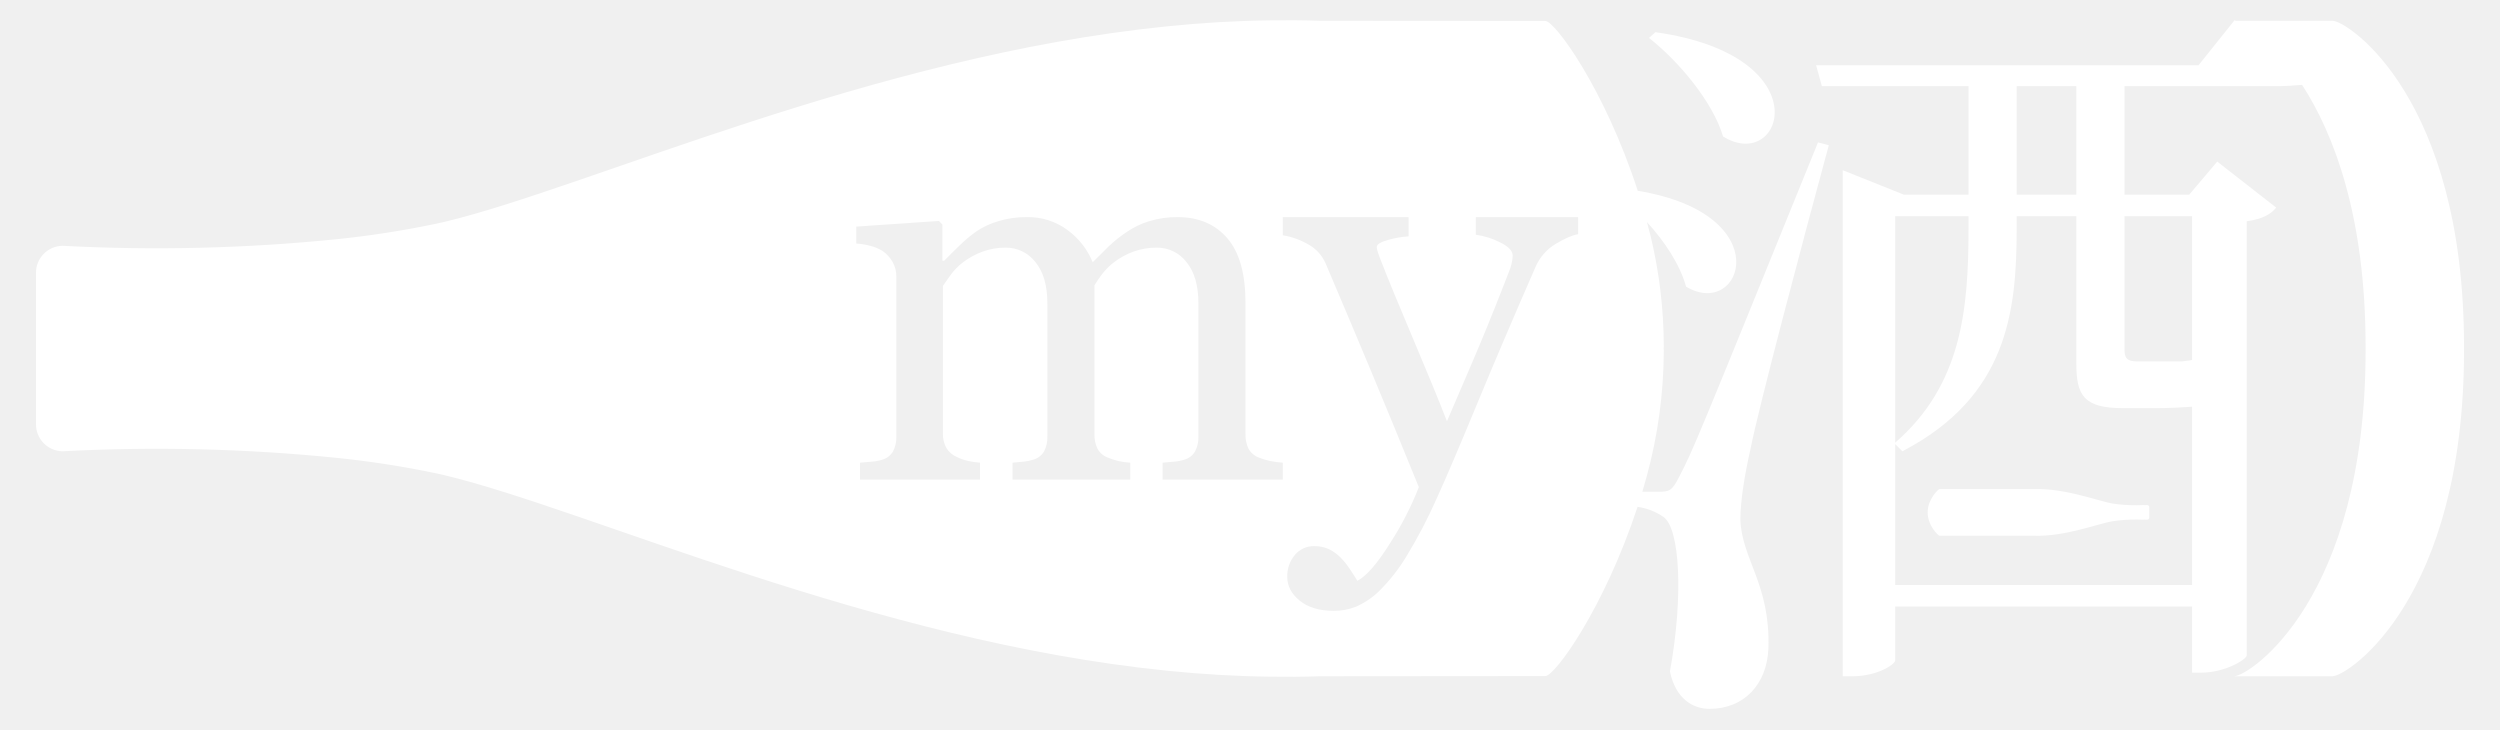
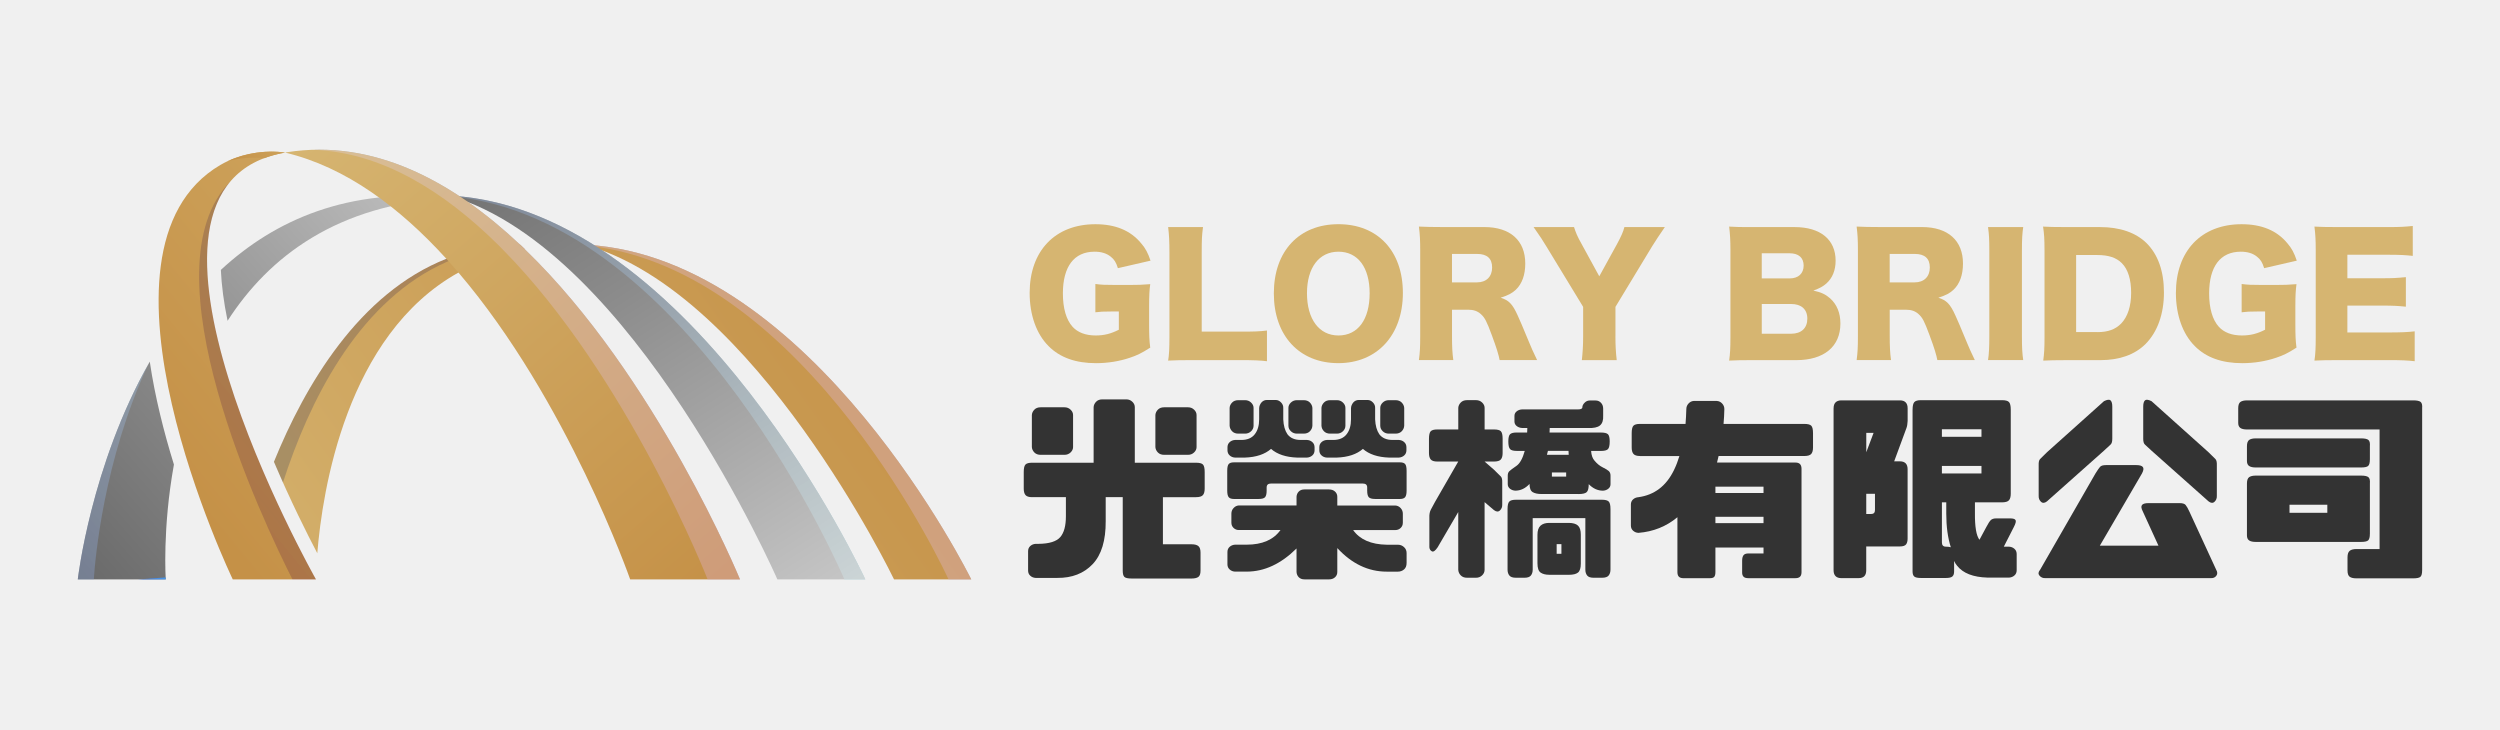
- <svg xmlns="http://www.w3.org/2000/svg" id="圖層_1" data-name="圖層 1" width="362.979mm" height="105.859mm" viewBox="0 0 1028.916 300.074">
+ <svg xmlns="http://www.w3.org/2000/svg" xmlns:xlink="http://www.w3.org/1999/xlink" version="1.1" viewBox="0 0 1028.92 300.07">
  <defs>
-     <style>.cls-1{fill:#fff;}</style>
+     <style>
+       .st0 {
+         fill: url(#linear-gradient1);
+       }
+ 
+       .st0, .st1, .st2, .st3 {
+         mix-blend-mode: screen;
+       }
+ 
+       .st0, .st1, .st2, .st3, .st4, .st5 {
+         opacity: .3;
+       }
+ 
+       .st1 {
+         fill: url(#linear-gradient2);
+       }
+ 
+       .st2 {
+         fill: url(#linear-gradient6);
+       }
+ 
+       .st6 {
+         fill: url(#linear-gradient3);
+       }
+ 
+       .st3 {
+         fill: url(#linear-gradient);
+       }
+ 
+       .st7 {
+         fill: url(#_未命名漸層_63);
+       }
+ 
+       .st8 {
+         fill: url(#_未命名漸層_1021);
+       }
+ 
+       .st9 {
+         isolation: isolate;
+       }
+ 
+       .st10 {
+         fill: #d6b571;
+       }
+ 
+       .st4 {
+         fill: url(#linear-gradient5);
+       }
+ 
+       .st4, .st5 {
+         mix-blend-mode: multiply;
+       }
+ 
+       .st5 {
+         fill: url(#linear-gradient4);
+       }
+ 
+       .st11 {
+         fill: url(#_未命名漸層_632);
+       }
+ 
+       .st12 {
+         fill: url(#_未命名漸層_634);
+       }
+ 
+       .st13 {
+         fill: url(#_未命名漸層_631);
+       }
+ 
+       .st14 {
+         fill: url(#_未命名漸層_633);
+       }
+ 
+       .st15 {
+         fill: url(#_未命名漸層_102);
+       }
+ 
+       .st16 {
+         fill: url(#_未命名漸層_105);
+       }
+ 
+       .st17 {
+         fill: #333;
+       }
+     </style>
+     <linearGradient id="_未命名漸層_63" data-name="未命名漸層 63" x1="377.43" y1="128.39" x2="119.67" y2="314.51" gradientUnits="userSpaceOnUse">
+       <stop offset="0" stop-color="#c59147" />
+       <stop offset=".97" stop-color="#d5b36f" />
+       <stop offset="1" stop-color="#d6b571" />
+     </linearGradient>
+     <linearGradient id="linear-gradient" x1="377.43" y1="128.39" x2="119.67" y2="314.51" gradientUnits="userSpaceOnUse">
+       <stop offset="0" stop-color="#8e54e9" />
+       <stop offset=".59" stop-color="#6567e7" />
+       <stop offset="1" stop-color="#4776e6" />
+     </linearGradient>
+     <linearGradient id="_未命名漸層_105" data-name="未命名漸層 105" x1="189.05" y1="28.11" x2="333.74" y2="256.37" gradientUnits="userSpaceOnUse">
+       <stop offset="0" stop-color="#646464" />
+       <stop offset=".43" stop-color="#8c8c8c" />
+       <stop offset="1" stop-color="#c8c8c8" />
+     </linearGradient>
+     <linearGradient id="linear-gradient1" x1="189.05" y1="28.11" x2="333.74" y2="256.37" gradientUnits="userSpaceOnUse">
+       <stop offset="0" stop-color="#4776e6" />
+       <stop offset=".48" stop-color="#479ee6" />
+       <stop offset="1" stop-color="#47cfe6" />
+     </linearGradient>
+     <linearGradient id="_未命名漸層_102" data-name="未命名漸層 102" x1="-2.73" y1="218.84" x2="184.27" y2="56.07" gradientUnits="userSpaceOnUse">
+       <stop offset="0" stop-color="#646464" />
+       <stop offset=".43" stop-color="#8c8c8c" />
+       <stop offset="1" stop-color="#c8c8c8" />
+     </linearGradient>
+     <linearGradient id="_未命名漸層_1021" data-name="未命名漸層 102" x1="13.96" y1="238.02" x2="200.96" y2="75.25" xlink:href="#_未命名漸層_102" />
+     <linearGradient id="linear-gradient2" x1="7.87" y1="230.72" x2="192.15" y2="70.32" xlink:href="#linear-gradient1" />
+     <linearGradient id="linear-gradient3" x1="58.05" y1="242.31" x2="79.21" y2="223.89" xlink:href="#linear-gradient1" />
+     <linearGradient id="_未命名漸層_631" data-name="未命名漸層 63" x1="319.54" y1="48.21" x2="61.78" y2="234.33" xlink:href="#_未命名漸層_63" />
+     <linearGradient id="linear-gradient4" x1="306.53" y1="37.93" x2="58.87" y2="216.76" xlink:href="#linear-gradient" />
+     <linearGradient id="_未命名漸層_632" data-name="未命名漸層 63" x1="64.61" y1="190.23" x2="266.89" y2="24.83" xlink:href="#_未命名漸層_63" />
+     <linearGradient id="linear-gradient5" x1="80.3" y1="182.85" x2="213.15" y2="74.21" xlink:href="#linear-gradient" />
+     <linearGradient id="_未命名漸層_633" data-name="未命名漸層 63" x1="98.38" y1="70.4" x2="130.83" y2="43.87" xlink:href="#_未命名漸層_63" />
+     <linearGradient id="_未命名漸層_634" data-name="未命名漸層 63" x1="296.79" y1="237.86" x2="134.02" y2="50.33" xlink:href="#_未命名漸層_63" />
+     <linearGradient id="linear-gradient6" x1="303.41" y1="232.3" x2="144.89" y2="49.66" xlink:href="#linear-gradient" />
  </defs>
-   <path class="cls-1" d="M960.256,8.598c-.053-.007-.115-.04-.161-.04H920.22c-.347-.125-.578-.206-.578-.206L904.849,26.856H747.451l2.368,8.584h60.355V80.111H783.549l-25.15-10.058V278.336h3.847c10.649,0,17.753-5.029,17.753-6.508V249.641H902.187v27.216h3.55c10.356,0,18.935-5.62,18.935-7.1v-178.7c6.508-.884,10.058-2.959,12.129-5.62l-24.257-18.935L901.005,80.111h-26.63V35.439h64.5c1.385,0,4.732-.17,8.589-.512,13.224,20.401,26.087,54.31,26.135,107.404v2.236c-.092,101.929-47.434,133.261-53.855,133.709-.053.008-.115.047-.161.047h40.512c.047,0,.108-.039.161-.047,6.421-.449,53.763-31.78,53.855-133.709v-2.236C1014.019,40.377,966.677,9.047,960.256,8.598ZM829.997,35.439h24.555V80.111H829.997ZM779.999,88.987h30.175v5.327c0,33.431-2.959,64.202-30.175,87.868ZM902.187,240.764H779.999v-57.991l2.959,2.958c43.192-22.485,47.04-57.395,47.04-91.715v-5.03h24.555v60.653c0,13.017,2.958,18.344,19.233,18.344H887.1c5.913,0,10.947-.298,15.088-.591Zm0-151.777V148.16c-1.182.297-2.661.297-4.141.591H879.702c-4.438,0-5.327-1.48-5.327-5.029V88.987Z" />
-   <path class="cls-1" d="M883.624,207.868s-.477.022-1.228.042c-.044-.005-.073-.042-.119-.042,0,0-1.15.056-2.899.073a63.978,63.978,0,0,1-10.044-.711c-6.03-1.073-19.355-6.32-32.242-5.945h-38.83c-.525,0-4.897,4.181-4.897,9.541v.12c0,5.36,4.372,9.557,4.897,9.557h38.83c12.887.383,26.212-4.94,32.242-5.961a64.497,64.497,0,0,1,10.111-.715c1.705.016,2.831.069,2.831.069.045,0,.074-.036.118-.041.751.02,1.228.041,1.228.041a.888.888,0,0,0,.949-.788v-4.429A.894.894,0,0,0,883.624,207.868Z" />
-   <path class="cls-1" d="M709.133,56.147c24.555,15.385,41.121-33.134-27.811-42.899L678.66,15.616C690.788,25.083,704.987,41.948,709.133,56.147Z" />
-   <path class="cls-1" d="M752.668,59.788,748.23,58.606c-51.185,126.035-51.185,126.035-57.103,137.573-2.959,5.918-4.14,6.211-8.579,6.211h-6.611l1.849-6.508a198.951,198.951,0,0,0,6.977-51.426c0-.362-.047-.676-.047-.992,0-.339.047-.669.047-.976a196.05,196.05,0,0,0-5.417-45.3L677.822,91.39c7.284,7.949,13.602,17.506,16.115,26.591,22.966,13.783,38.683-29.824-19.888-39.445C660.416,36.551,639.931,8.629,636.019,8.629L543.21,8.558c-6.803-.243-13.631-.268-20.457-.181-14.11.173-28.221,1.016-42.268,2.449C358.909,23.078,242.709,76.913,183.252,91.236c-1.26.283-2.551.599-3.756.85a399.541,399.541,0,0,1-40.819,6.355,735.18,735.18,0,0,1-113.045,2.716,11.114,11.114,0,0,0-10.827,11.197v62.189a11.119,11.119,0,0,0,10.827,11.197,735.733,735.733,0,0,1,113.045,2.709,399.542,399.542,0,0,1,40.819,6.354c1.205.252,2.496.567,3.756.851,59.457,14.314,175.657,68.157,297.233,80.409,14.047,1.426,28.158,2.268,42.268,2.434,6.826.095,13.654.078,20.457-.173l92.809-.079c3.906,0,24.164-27.803,37.947-69.648a25.014,25.014,0,0,1,10.653,4.15c6.806,4.736,8.286,32.841,2.666,63.611,2.363,11.24,9.463,15.385,16.269,15.385,14.204,0,23.671-10.063,24.262-24.853.889-26.332-10.947-36.688-11.538-52.957,0-7.695,1.773-18.642,4.141-28.998C723.675,168.07,742.312,97.955,752.668,59.788ZM527.962,197.389h-49.481v-6.968q2.371-.211,4.794-.422a18.145,18.145,0,0,0,4.278-.845,7.437,7.437,0,0,0,4.278-3.325,12.118,12.118,0,0,0,1.392-6.176V124.827q0-10.979-4.897-16.944a15.186,15.186,0,0,0-12.216-5.965,27.977,27.977,0,0,0-9.484,1.584,29.676,29.676,0,0,0-8.144,4.434,26.368,26.368,0,0,0-5,5.014,47.197,47.197,0,0,0-3.041,4.487v61.161a13.101,13.101,0,0,0,1.237,6.07,8.073,8.073,0,0,0,4.226,3.642,33.335,33.335,0,0,0,4.278,1.425,29.816,29.816,0,0,0,5,.686v6.968h-48.45v-6.968q2.371-.211,4.587-.422a17.796,17.796,0,0,0,4.072-.845,7.438,7.438,0,0,0,4.278-3.325,12.118,12.118,0,0,0,1.391-6.176V124.827q0-10.979-4.909-16.944a15.237,15.237,0,0,0-12.246-5.965,27.281,27.281,0,0,0-9.505,1.637,30.911,30.911,0,0,0-8.166,4.487,24.849,24.849,0,0,0-5.06,5.225q-2.068,2.903-3.101,4.381v60.739a11.599,11.599,0,0,0,1.443,6.017,9.12,9.12,0,0,0,4.33,3.695,20.9,20.9,0,0,0,4.433,1.584,33.548,33.548,0,0,0,5.051.739v6.968H353.954v-6.968q2.371-.211,4.897-.422a18.388,18.388,0,0,0,4.381-.842,7.43,7.43,0,0,0,4.278-3.321,12.097,12.097,0,0,0,1.392-6.169V113.936a12.269,12.269,0,0,0-1.495-6.061,13.841,13.841,0,0,0-4.175-4.588,17.416,17.416,0,0,0-4.845-2.054,30.368,30.368,0,0,0-5.979-1.003V93.262l34.018-2.322,1.443,1.478v14.885h.722q2.577-2.639,6.288-6.228a56.424,56.424,0,0,1,6.907-5.806,32.464,32.464,0,0,1,9.02-4.223,39.08,39.08,0,0,1,11.7-1.689,27.191,27.191,0,0,1,17.009,5.436,30.875,30.875,0,0,1,10.206,13.143q3.704-3.695,6.533-6.493a54.23,54.23,0,0,1,7.465-5.965,33.735,33.735,0,0,1,9.209-4.434,38.685,38.685,0,0,1,11.782-1.689q12.866,0,20.38,8.657,7.512,8.656,7.513,26.603v53.983a13.099,13.099,0,0,0,1.237,6.07,8.072,8.072,0,0,0,4.226,3.642,27.381,27.381,0,0,0,4.69,1.425,41.03,41.03,0,0,0,5.206.686ZM649.499,96.382q-3.449.567-9.084,3.909a20.535,20.535,0,0,0-8.394,9.463q-13.683,31.277-24.319,57.001t-16.155,37.849a207.829,207.829,0,0,1-12.936,24.761A74.457,74.457,0,0,1,567.516,243.36a32.34,32.34,0,0,1-9.601,6.402,24.814,24.814,0,0,1-8.911,1.643q-8.969,0-14.085-4.193t-5.117-9.633a13.41,13.41,0,0,1,3.162-9.236,10.085,10.085,0,0,1,7.876-3.57,13.731,13.731,0,0,1,6.319,1.35,17.671,17.671,0,0,1,4.714,3.485,29.228,29.228,0,0,1,3.679,4.608q1.955,2.925,3.104,4.835,5.742-3.053,13.736-15.943a128.132,128.132,0,0,0,11.556-22.615q-10.923-26.846-19.773-48.032-8.853-21.184-18.508-43.844a16.337,16.337,0,0,0-7.359-8.102,30.753,30.753,0,0,0-10.348-3.683V89.356h51.762v7.933a37.283,37.283,0,0,0-8.279,1.417q-4.829,1.303-4.829,2.998a8.545,8.545,0,0,0,.518,2.266q.517,1.586,1.207,3.281,4.355,11.212,13.305,32.33,8.94,21.117,13.875,33.798,5.181-12.115,10.76-25.079,5.584-12.968,12.49-30.63.805-2.15,2.304-5.942a18.34,18.34,0,0,0,1.5-6.514q0-2.943-5.232-5.491a31.512,31.512,0,0,0-9.946-3.114V89.356h42.103Z" />
+   <g class="st9">
+     <g id="_圖層_1" data-name="圖層_1">
+       <g>
+         <g>
+           <g>
+             <path class="st7" d="M241.54,100.72c93.23,5.63,158.2,137.74,158.2,137.74h-31.78s-57.04-118.32-127.1-137.64c.22-.03.45-.07.68-.1Z" />
+             <path class="st3" d="M241.54,100.72c-.23.03-.46.07-.68.1.33.09.65.2.97.29,90.57,9.62,148.55,137.35,148.55,137.35h9.36s-64.97-132.11-158.2-137.74Z" />
+           </g>
+           <g>
+             <path class="st16" d="M186.1,80.56c100.21,6.46,170.05,157.9,170.05,157.9h-36.21s-59.26-135.64-134.56-157.78c.23-.03.48-.08.73-.12Z" />
+             <path class="st0" d="M186.1,80.56c-.25.03-.49.08-.73.12.15.04.3.1.44.14,98.51,9.21,161.72,157.64,161.72,157.64h8.61s-69.83-151.44-170.05-157.9Z" />
+           </g>
+           <g>
+             <path class="st15" d="M185.37,81.47c-46.51,2.56-74.7,24.14-91.71,50.56-1.57-7.61-2.48-14.61-2.76-20.95,22.22-20.58,52.55-34.01,93.75-29.72.24.04.5.07.73.11Z" />
+             <path class="st8" d="M71.58,191.19c-4.79,26.47-3.36,47.27-3.36,47.27h-36.21s5.35-46.94,29.63-89.62c2.16,14.65,5.88,29.23,9.94,42.35Z" />
+             <g>
+               <path class="st1" d="M61.03,149.94c-23.74,42.39-29.02,88.52-29.02,88.52h6.6c.49-7.68,3.94-49.01,22.42-88.52Z" />
+               <path class="st6" d="M56.71,238.46h11.52s-.02-.28-.05-.81l-11.47.81Z" />
+             </g>
+           </g>
+           <path class="st13" d="M216.11,102.68c-10.34,1.74-19.42,5.04-27.42,9.5-46.23,25.71-56.02,89.96-58.1,115.52-4.25-8.1-11.08-21.7-17.85-37.63,12.8-31.53,35.04-69.34,70.97-83.56,9.2-3.64,19.31-5.73,30.37-5.78.69.65,1.36,1.31,2.03,1.96Z" />
+           <path class="st5" d="M180.9,109.16c8.92-4.38,18.87-7.22,29.9-8.02.73.63,1.45,1.26,2.17,1.89-1.96.48-3.86,1.03-5.73,1.62,2.86-.78,5.81-1.45,8.88-1.97-.67-.65-1.34-1.31-2.03-1.96-11.06.06-21.17,2.15-30.37,5.78-35.93,14.22-58.17,52.03-70.97,83.56,1.24,2.92,2.49,5.76,3.71,8.51,10.7-33.12,30.18-72.61,64.44-89.42Z" />
+           <g>
+             <path class="st11" d="M90.71,67.88c-60.05,35.25,5.09,170.58,5.09,170.58h34.24S38.28,76.41,117.34,62.8c-8.19-1.2-18.49.31-26.63,5.09Z" />
+             <g>
+               <path class="st4" d="M94.88,74.63c-35.95,35.96,13.18,139.52,25.48,163.84h9.68S60.22,115.15,94.88,74.63Z" />
+               <path class="st14" d="M108.8,65.1c2.6-.98,5.42-1.77,8.53-2.31-7.21-1.05-16.05,0-23.62,3.52,5.12-1.35,10.38-1.7,15.09-1.21Z" />
+             </g>
+           </g>
+           <g>
+             <path class="st12" d="M304.56,238.46h-45.2s-25.82-73.75-70.67-126.28c-1.64-1.92-3.3-3.82-4.98-5.67-19.09-21.01-41.38-37.8-66.38-43.71.28-.04.52-.11.78-.15,35.73-5.62,68.34,12.05,95.97,38.08.69.65,1.36,1.31,2.03,1.96,54.08,52.24,88.45,135.78,88.45,135.78Z" />
+             <path class="st2" d="M216.11,102.68c-.67-.65-1.34-1.31-2.03-1.96-24.85-23.41-53.73-40.04-85.28-39.07,28.08.95,53.84,17,76.17,39.07.66.65,1.3,1.31,1.94,1.96,51.56,52.24,84.32,135.78,84.32,135.78h13.34s-34.36-83.54-88.45-135.78Z" />
+           </g>
+         </g>
+         <g>
+           <path class="st10" d="M457.34,128.2c-3.36,0-4.48.07-6.52.33v-11.65c2.44.33,4.01.4,8.62.4h5.27c3.36,0,5.79-.07,8.69-.33-.33,2.5-.46,4.67-.46,8.95v7.37c0,4.67.07,6.78.46,9.81-3.62,2.3-5.4,3.16-8.36,4.15-4.28,1.45-9.08,2.24-13.95,2.24-8.36,0-14.87-2.3-19.55-7.04-5-5-7.77-12.83-7.77-21.85,0-17.31,10.46-28.3,27.05-28.3,8.23,0,14.48,2.57,18.82,7.83,1.78,2.04,2.83,4.01,3.88,7.17l-13.43,3.09c-.72-2.37-1.51-3.62-2.96-4.74-1.71-1.38-3.88-2.04-6.65-2.04-8.42,0-13.03,6.12-13.03,17.18,0,6.12,1.38,10.86,4.01,13.75,2.11,2.3,5.33,3.55,9.48,3.55,3.49,0,6.32-.72,9.54-2.37v-7.5h-3.16Z" />
+           <path class="st10" d="M490.51,148.21c-4.54,0-7.24.07-9.74.2.4-2.3.53-5.2.53-9.61v-34.75c0-4.61-.13-7.44-.53-10.6h14.35c-.46,3.42-.53,5.27-.53,10.4v32.64h15.93c5.59,0,7.83-.07,10.92-.46v12.64c-2.44-.33-5.66-.46-10.92-.46h-20.01Z" />
+           <path class="st10" d="M577.38,120.57c0,17.37-10.6,28.89-26.59,28.89s-26.52-11.25-26.52-28.69,10.4-28.5,26.59-28.5,26.52,11.06,26.52,28.3ZM563.7,120.7c0-10.66-4.87-17.11-12.83-17.11s-12.96,6.52-12.96,17.11,4.94,17.37,12.96,17.37,12.83-6.58,12.83-17.37Z" />
+           <path class="st10" d="M617.2,148.21c-.39-2.11-1.18-4.8-3.22-10.27-2.11-5.73-2.9-7.24-4.54-8.69-1.38-1.25-3.03-1.78-5.13-1.78h-6.71v10.79c0,4.48.13,6.91.53,9.94h-14.15c.4-3.03.53-5,.53-9.87v-35.41c0-4.08-.13-6.52-.53-9.67,2.9.13,5.33.2,9.81.2h17.11c10.66,0,16.85,5.53,16.85,15,0,4.67-1.32,8.36-3.88,10.79-1.65,1.51-3.03,2.24-6.25,3.29,3.36,1.05,4.87,2.57,6.98,7.24.99,2.11,1.91,4.34,4.87,11.45.72,1.84,1.51,3.49,3.16,6.98h-15.4ZM607.86,116.22c3.88,0,6.25-2.37,6.25-6.12s-2.11-5.59-6.19-5.59h-10.33v11.71h10.27Z" />
+           <path class="st10" d="M664.86,138.47c0,3.42.13,6.32.53,9.74h-14.35c.33-3.03.53-6.05.53-9.74v-12.18l-15.14-24.88c-1.18-2.04-2.63-4.21-5.26-7.96h16.65c.72,2.3,1.45,4.01,3.09,6.91l7.3,13.36,7.31-13.29c1.64-3.03,2.57-5.07,3.03-6.98h16.65c-1.91,2.76-4.41,6.52-5.26,7.96l-15.07,24.88v12.18Z" />
+           <path class="st10" d="M721.4,148.21c-5,0-6.91.07-9.74.2.4-2.83.53-5.07.53-9.67v-36c0-3.49-.13-6.32-.53-9.48,3.36.2,4.28.2,9.67.2h17.24c10.66,0,16.91,5.13,16.91,13.82,0,4.01-1.32,7.17-3.82,9.41-1.45,1.25-2.63,1.91-5.33,2.9,3.22.72,4.94,1.51,6.84,3.16,2.83,2.5,4.28,6.05,4.28,10.4,0,9.48-6.71,15.07-18.16,15.07h-17.9ZM736.66,114.58c3.49,0,5.66-2.04,5.66-5.27s-2.04-5.07-5.79-5.07h-11.45v10.33h11.58ZM725.08,137.35h12.11c4.15,0,6.65-2.3,6.65-6.19s-2.5-6.05-6.71-6.05h-12.04v12.24Z" />
+           <path class="st10" d="M797.35,148.21c-.39-2.11-1.18-4.8-3.22-10.27-2.11-5.73-2.9-7.24-4.54-8.69-1.38-1.25-3.03-1.78-5.13-1.78h-6.71v10.79c0,4.48.13,6.91.53,9.94h-14.15c.4-3.03.53-5,.53-9.87v-35.41c0-4.08-.13-6.52-.53-9.67,2.9.13,5.33.2,9.81.2h17.11c10.66,0,16.85,5.53,16.85,15,0,4.67-1.32,8.36-3.88,10.79-1.65,1.51-3.03,2.24-6.25,3.29,3.36,1.05,4.87,2.57,6.98,7.24.99,2.11,1.91,4.34,4.87,11.45.72,1.84,1.51,3.49,3.16,6.98h-15.4ZM788,116.22c3.88,0,6.25-2.37,6.25-6.12s-2.11-5.59-6.19-5.59h-10.33v11.71h10.27Z" />
+           <path class="st10" d="M832.69,93.45c-.39,2.7-.53,4.94-.53,9.74v35.27c0,4.54.13,6.98.53,9.74h-14.48c.4-2.57.53-5.33.53-9.74v-35.27c0-4.94-.13-6.84-.53-9.74h14.48Z" />
+           <path class="st10" d="M841.45,102.93c0-4.48-.13-6.65-.59-9.67,2.63.13,4.28.2,9.74.2h13.75c8.09,0,14.61,2.24,19.02,6.52,4.8,4.74,7.24,11.65,7.24,20.4s-2.63,16.26-7.63,21.26c-4.41,4.34-10.66,6.58-18.49,6.58h-13.89c-5.07,0-6.91.07-9.67.2.39-2.9.53-5.07.53-9.61v-35.87ZM863.29,136.69c4.28,0,7.31-1.12,9.67-3.49,2.7-2.76,4.15-7.17,4.15-12.64s-1.25-9.67-3.82-12.24c-2.3-2.3-5.46-3.36-10.2-3.36h-8.62v31.72h8.82Z" />
+           <path class="st10" d="M929.11,128.2c-3.36,0-4.48.07-6.52.33v-11.65c2.43.33,4.01.4,8.62.4h5.26c3.36,0,5.79-.07,8.69-.33-.33,2.5-.46,4.67-.46,8.95v7.37c0,4.67.07,6.78.46,9.81-3.62,2.3-5.4,3.16-8.36,4.15-4.28,1.45-9.08,2.24-13.95,2.24-8.36,0-14.87-2.3-19.55-7.04-5-5-7.77-12.83-7.77-21.85,0-17.31,10.46-28.3,27.05-28.3,8.23,0,14.48,2.57,18.82,7.83,1.78,2.04,2.83,4.01,3.88,7.17l-13.43,3.09c-.72-2.37-1.51-3.62-2.96-4.74-1.71-1.38-3.88-2.04-6.65-2.04-8.42,0-13.03,6.12-13.03,17.18,0,6.12,1.38,10.86,4.01,13.75,2.11,2.3,5.33,3.55,9.48,3.55,3.49,0,6.32-.72,9.54-2.37v-7.5h-3.16Z" />
+           <path class="st10" d="M993.81,148.67c-2.83-.33-5.2-.46-10.86-.46h-20.73c-5,0-6.84.07-9.67.2.4-2.63.53-5.07.53-9.61v-35.93c0-4.08-.13-6.38-.53-9.61,2.7.13,4.54.2,9.67.2h20.99c4.48,0,6.71-.13,9.81-.46v12.31c-3.03-.33-5.4-.46-9.81-.46h-17.11v9.67h14.21c4.34,0,5.92-.07,9.87-.46v12.17c-3.09-.33-5.33-.46-9.87-.46h-14.21v11.06h16.98c5,0,7.9-.13,10.73-.46v12.31Z" />
+         </g>
+         <g>
+           <path class="st17" d="M424.76,204.62c-1.3,0-2.2-.29-2.69-.86s-.73-1.45-.73-2.65v-6.84c0-1.58.24-2.61.73-3.1.49-.49,1.39-.73,2.69-.73h25.34v-22.89c.05-.81.39-1.55,1.02-2.2.62-.65,1.48-.98,2.57-.98h9.86c.98,0,1.81.33,2.48.98.68.65,1.02,1.39,1.02,2.2v22.89h25.18c1.41,0,2.36.24,2.85.73.49.49.73,1.52.73,3.1v6.84c0,1.2-.24,2.08-.73,2.65-.49.57-1.44.86-2.85.86h-13.61v19.39h11.81c1.25,0,2.17.24,2.77.73.6.49.9,1.38.9,2.69v7.41c0,1.3-.3,2.17-.9,2.61-.6.43-1.52.65-2.77.65h-24.69c-1.52,0-2.51-.22-2.97-.65-.46-.44-.69-1.3-.69-2.61v-30.23h-7.01v9.86c.05,7.98-1.74,13.89-5.38,17.72-3.64,3.83-8.5,5.72-14.58,5.66h-8.88c-.87-.05-1.6-.35-2.2-.9-.6-.54-.9-1.25-.9-2.12v-7.98c0-.87.3-1.58.9-2.12.6-.54,1.33-.84,2.2-.9h1.22c4.4-.05,7.37-.98,8.92-2.77,1.55-1.79,2.32-4.64,2.32-8.56v-7.9h-13.93ZM424.68,170.81c.05-.81.39-1.55,1.02-2.2.62-.65,1.48-.98,2.57-.98h9.86c.98,0,1.81.33,2.49.98.68.65,1.02,1.38,1.02,2.2v13.2c0,.81-.34,1.55-1.02,2.2-.68.65-1.51.98-2.49.98h-9.86c-1.09,0-1.94-.33-2.57-.98-.63-.65-.96-1.38-1.02-2.2v-13.2ZM475.52,170.81c.05-.81.39-1.55,1.02-2.2.62-.65,1.48-.98,2.57-.98h9.86c.98,0,1.81.33,2.48.98.68.65,1.02,1.38,1.02,2.2v13.2c0,.81-.34,1.55-1.02,2.2-.68.65-1.51.98-2.48.98h-9.86c-1.09,0-1.94-.33-2.57-.98-.63-.65-.96-1.38-1.02-2.2v-13.2Z" />
+           <path class="st17" d="M578.91,193.79v8.15c0,1.3-.21,2.2-.61,2.69-.41.49-1.1.73-2.08.73h-10.27c-1.3,0-2.17-.25-2.61-.73-.44-.49-.65-1.39-.65-2.69v-1.3c0-1.09-.6-1.63-1.79-1.63h-37.8c-1.2,0-1.79.54-1.79,1.63v1.3c0,1.3-.22,2.2-.65,2.69-.43.49-1.3.73-2.61.73h-10.27c-.98,0-1.67-.25-2.08-.73-.41-.49-.61-1.39-.61-2.69v-8.15c0-1.41.2-2.35.61-2.81.41-.46,1.1-.69,2.08-.69h68.44c.98,0,1.67.23,2.08.69.41.46.61,1.4.61,2.81ZM525.05,164.62c.81,0,1.55.34,2.2,1.02.65.68.95,1.45.9,2.32v4.64c.11,2.55.68,4.59,1.71,6.11,1.2,1.58,3.02,2.36,5.46,2.36h2.61c.87.05,1.6.35,2.2.9.6.54.9,1.25.9,2.12v1.22c0,.87-.3,1.58-.9,2.12-.6.54-1.33.84-2.2.9h-4.07c-4.62-.16-8.2-1.36-10.75-3.58-2.55,2.23-6.14,3.42-10.75,3.58h-4.07c-.87-.05-1.6-.35-2.2-.9-.6-.54-.9-1.25-.9-2.12v-1.22c0-.87.3-1.57.9-2.12.6-.54,1.33-.84,2.2-.9h2.61c2.44,0,4.28-.77,5.5-2.32,1.22-1.55,1.83-3.6,1.83-6.15v-4.64c.05-.87.38-1.66.98-2.36.6-.65,1.33-.98,2.2-.98h3.67ZM547.05,201.45c.98,0,1.78.29,2.4.86.62.57.94,1.29.94,2.16v3.58h23.87c.87.05,1.6.41,2.2,1.06.6.65.9,1.41.9,2.28v3.75c0,.87-.3,1.59-.9,2.16s-1.33.86-2.2.86h-17.35c2.77,3.91,7.38,5.92,13.85,6.03h4.56c.98,0,1.82.33,2.53.98.71.65,1.06,1.47,1.06,2.44v4.07c0,1.19-.35,2.09-1.06,2.69-.71.6-1.55.9-2.53.9h-4.56c-7.61,0-14.39-3.23-20.37-9.7v9.86c0,.87-.31,1.59-.94,2.16-.63.57-1.43.86-2.4.86h-10.18c-.98,0-1.75-.29-2.32-.86s-.88-1.29-.94-2.16v-9.7c-6.41,6.36-13.25,9.53-20.53,9.53h-4.81c-.87-.05-1.6-.35-2.2-.9-.6-.54-.9-1.25-.9-2.12v-5.05c0-.87.3-1.58.9-2.12.6-.54,1.33-.84,2.2-.9h4.81c6.41,0,11.05-2.01,13.93-6.03h-17.19c-.81,0-1.52-.29-2.12-.86-.6-.57-.9-1.29-.9-2.16v-3.75c0-.87.3-1.63.9-2.28.6-.65,1.3-1,2.12-1.06h23.79v-3.58c.05-.87.37-1.59.94-2.16s1.34-.86,2.32-.86h10.18ZM515.93,175.21c0,.87-.34,1.63-1.02,2.28-.68.65-1.51.98-2.48.98h-2.77c-1.09,0-1.94-.33-2.57-.98-.63-.65-.96-1.41-1.02-2.28v-7.33c.05-.82.39-1.55,1.02-2.2.62-.65,1.48-.98,2.57-.98h2.77c.98,0,1.81.33,2.48.98.68.65,1.02,1.38,1.02,2.2v7.33ZM530.27,175.21v-7.33c0-.82.34-1.55,1.02-2.2.68-.65,1.51-.98,2.49-.98h2.77c1.09,0,1.94.33,2.57.98.62.65.96,1.38,1.02,2.2v7.33c-.05.87-.39,1.63-1.02,2.28-.63.65-1.48.98-2.57.98h-2.77c-.98,0-1.81-.33-2.49-.98-.68-.65-1.02-1.41-1.02-2.28ZM562.86,164.62c.81,0,1.55.34,2.2,1.02.65.68.95,1.45.9,2.32v4.64c.11,2.55.68,4.59,1.71,6.11,1.19,1.58,3.02,2.36,5.46,2.36h2.61c.87.05,1.6.35,2.2.9.6.54.9,1.25.9,2.12v1.22c0,.87-.3,1.58-.9,2.12-.6.54-1.33.84-2.2.9h-4.07c-4.62-.16-8.2-1.36-10.75-3.58-2.55,2.23-6.14,3.42-10.76,3.58h-4.07c-.87-.05-1.6-.35-2.2-.9-.6-.54-.9-1.25-.9-2.12v-1.22c0-.87.3-1.57.9-2.12.6-.54,1.33-.84,2.2-.9h2.61c2.45,0,4.28-.77,5.5-2.32,1.22-1.55,1.83-3.6,1.83-6.15v-4.64c.05-.87.38-1.66.98-2.36.6-.65,1.33-.98,2.2-.98h3.67ZM553.73,175.21c0,.87-.34,1.63-1.02,2.28-.68.65-1.51.98-2.48.98h-2.77c-1.09,0-1.94-.33-2.57-.98-.63-.65-.96-1.41-1.02-2.28v-7.33c.05-.82.39-1.55,1.02-2.2.62-.65,1.48-.98,2.57-.98h2.77c.98,0,1.8.33,2.48.98.68.65,1.02,1.38,1.02,2.2v7.33ZM568.07,175.21v-7.33c0-.82.34-1.55,1.02-2.2.68-.65,1.51-.98,2.48-.98h2.77c1.09,0,1.94.33,2.57.98.62.65.96,1.38,1.02,2.2v7.33c-.05.87-.39,1.63-1.02,2.28-.63.65-1.48.98-2.57.98h-2.77c-.98,0-1.81-.33-2.48-.98-.68-.65-1.02-1.41-1.02-2.28Z" />
+           <path class="st17" d="M591.54,189.96c-1.3,0-2.2-.29-2.69-.86-.49-.57-.73-1.45-.73-2.65v-5.87c0-1.58.25-2.61.73-3.1.49-.49,1.38-.73,2.69-.73h8.64v-8.88c.05-.82.39-1.55,1.02-2.2.62-.65,1.48-.98,2.57-.98h3.75c.98,0,1.8.33,2.48.98.68.65,1.02,1.38,1.02,2.2v8.88h3.83c1.41,0,2.36.24,2.85.73.49.49.73,1.52.73,3.1v5.87c0,1.2-.24,2.08-.73,2.65-.49.57-1.44.86-2.85.86h-3.83l3.83,3.34c1.41,1.41,2.35,2.34,2.81,2.77.46.43.66,1.3.61,2.61v8.96c.05.98-.26,1.79-.94,2.44-.68.65-1.51.6-2.49-.16l-3.83-3.26v27.86c0,.87-.34,1.63-1.02,2.28-.68.65-1.51.98-2.48.98h-3.75c-1.09,0-1.94-.33-2.57-.98-.63-.65-.96-1.41-1.02-2.28v-23.79l-8.47,14.5c-.98,1.47-1.78,2.02-2.4,1.67-.63-.35-.96-.91-1.02-1.67v-12.22c-.05-1.3.15-2.39.61-3.26.46-.87,1.02-1.9,1.67-3.1l9.61-16.7h-8.64ZM623.88,237.78c-1.3,0-2.2-.31-2.69-.94-.49-.63-.73-1.43-.73-2.4v-24.93c0-1.57.24-2.61.73-3.1.49-.49,1.38-.73,2.69-.73h35.52c1.3,0,2.2.25,2.69.73.49.49.73,1.52.73,3.1v24.93c0,.98-.25,1.78-.73,2.4-.49.62-1.39.94-2.69.94h-3.58c-1.25,0-2.12-.31-2.61-.94-.49-.63-.73-1.43-.73-2.4v-21.18h-21.67v21.18c0,.98-.25,1.78-.73,2.4-.49.62-1.36.94-2.61.94h-3.58ZM649.63,203.32h-15.24c-1.52,0-2.72-.26-3.58-.77-.87-.52-1.3-1.64-1.3-3.38-1.74,1.85-3.69,2.77-5.87,2.77-.87-.05-1.6-.33-2.2-.81-.6-.49-.9-1.11-.9-1.87v-3.5c0-.82.23-1.44.69-1.87.46-.43,1.41-1.14,2.85-2.12,1.44-.98,2.59-3.04,3.46-6.19h-3.34c-1.3,0-2.2-.24-2.69-.73-.49-.49-.73-1.55-.73-3.18,0-1.52.24-2.51.73-2.97.49-.46,1.38-.69,2.69-.69h4.32l.08-1.87h-2.2c-.87-.05-1.6-.33-2.2-.81-.6-.49-.9-1.11-.9-1.87v-2.28c0-.76.3-1.38.9-1.87.6-.49,1.33-.76,2.2-.81h23.06c1.19,0,1.79-.3,1.79-.9s.3-1.21.9-1.83c.6-.62,1.3-.94,2.12-.94h2.44c.87,0,1.6.31,2.2.94.6.63.9,1.43.9,2.4v2.85c.11,1.9-.33,3.26-1.3,4.07-.98.81-2.64,1.17-4.97,1.06h-15.72l-.08,1.87h21.18c1.41,0,2.36.23,2.85.69.49.46.73,1.45.73,2.97,0,1.63-.24,2.69-.73,3.18-.49.49-1.44.73-2.85.73h-4.07c.11,1.74.57,3.07,1.39,3.99,1.03,1.25,2.16,2.17,3.38,2.77s2.06,1.11,2.53,1.55c.46.44.69,1.06.69,1.87v3.5c0,.76-.3,1.39-.9,1.87-.6.49-1.33.76-2.2.81-2.17,0-4.13-.9-5.87-2.69,0,1.63-.27,2.72-.81,3.26s-1.68.82-3.42.82ZM645.72,236.56h-8.07c-1.52,0-2.72-.3-3.58-.9-.87-.6-1.3-1.87-1.3-3.83v-11.73c0-1.74.42-2.99,1.26-3.75.84-.76,2.02-1.14,3.54-1.14h8.07c1.74,0,3,.37,3.79,1.1.79.73,1.18,1.97,1.18,3.71v11.98c0,1.79-.38,3-1.14,3.63-.76.62-2.01.94-3.75.94ZM636.67,187.19h8.96c-.05-.54-.08-1.09-.08-1.63h-8.47c-.11.54-.25,1.09-.41,1.63ZM638.71,196.15h5.87v-1.71h-5.87v1.71ZM640.67,227.93h1.96v-3.99h-1.96v3.99Z" />
+           <path class="st17" d="M674.97,187.68c-1.3,0-2.2-.29-2.69-.86-.49-.57-.73-1.45-.73-2.65v-5.87c0-1.58.25-2.61.73-3.1.49-.49,1.38-.73,2.69-.73h18.74c.16-1.96.27-3.99.33-6.11,0-.87.3-1.63.9-2.28.6-.65,1.3-1,2.12-1.06h9.53c.87.05,1.6.41,2.2,1.06.6.65.9,1.41.9,2.28-.05,2.12-.16,4.16-.33,6.11h33.24c1.41,0,2.36.24,2.85.73s.73,1.52.73,3.1v5.87c0,1.2-.24,2.08-.73,2.65-.49.57-1.44.86-2.85.86h-35.28c-.22.92-.44,1.82-.65,2.69h32.26c.87,0,1.51.22,1.91.65.41.44.61,1.09.61,1.96v42.45c0,.87-.2,1.51-.61,1.92-.41.41-1.05.61-1.91.61h-19.31c-.98,0-1.66-.2-2.04-.61-.38-.41-.57-.96-.57-1.67v-4.89c0-1.03.19-1.79.57-2.28.38-.49,1.06-.73,2.04-.73h6.19v-2.44h-19.8v10.1c0,.87-.15,1.51-.45,1.92-.3.41-.94.61-1.91.61h-10.75c-.87,0-1.51-.2-1.92-.61s-.61-1.05-.61-1.92v-22.57c-4.56,3.8-9.91,5.95-16.05,6.44-.87-.05-1.6-.35-2.2-.9-.6-.54-.9-1.25-.9-2.12v-8.64c0-.87.3-1.58.9-2.12.6-.54,1.33-.84,2.2-.9,6.63-.92,11.51-4.67,14.67-11.24.87-1.79,1.6-3.69,2.2-5.7h-16.21ZM706.01,202.91h19.8v-2.61h-19.8v2.61ZM706.01,215.3h19.8v-2.61h-19.8v2.61Z" />
+           <path class="st17" d="M754.65,168.04c0-1.09.27-1.9.82-2.44.54-.54,1.33-.82,2.36-.82h24.12c1.03,0,1.82.27,2.36.82.54.54.81,1.36.81,2.44v5.21c-.05,1.25-.22,2.23-.49,2.93l-5.05,13.69h2.36c1.03,0,1.82.27,2.36.81.54.54.81,1.36.81,2.44v28.52c0,1.09-.22,1.9-.65,2.44-.44.54-1.28.82-2.53.82h-13.85v9.78c0,1.09-.26,1.9-.77,2.44-.52.54-1.32.82-2.4.82h-7.09c-1.03,0-1.82-.27-2.36-.82-.54-.54-.82-1.36-.82-2.44v-66.65ZM771.11,178.15h-3.01v7.98l3.01-7.98ZM768.09,203.24v8.31h1.96c1.09,0,1.63-.54,1.63-1.63v-6.68h-3.58ZM787.16,168.61c0-1.58.24-2.62.73-3.14.49-.52,1.38-.77,2.69-.77h33.4c1.41,0,2.36.26,2.85.77.49.52.73,1.56.73,3.14v34.63c0,1.2-.24,2.08-.73,2.65-.49.57-1.44.86-2.85.86h-11.16v4.32c-.06,5.76.57,9.45,1.87,11.08l2.85-5.3c.71-1.36,1.3-2.28,1.79-2.77.49-.49,1.25-.73,2.28-.73h5.62c1.3,0,2.08.24,2.32.73.25.49.01,1.41-.69,2.77l-4.16,8.15h2.2c.87.05,1.6.35,2.2.9.6.54.9,1.25.9,2.12v6.68c0,.87-.3,1.58-.9,2.12-.6.54-1.33.84-2.2.9h-8.88c-5.92-.16-10.1-1.79-12.55-4.89-.44-.49-.84-1.14-1.22-1.96v4.32c0,.98-.24,1.67-.73,2.08-.49.41-1.38.61-2.69.61h-10.18c-1.41,0-2.35-.2-2.81-.61-.46-.41-.69-1.1-.69-2.08v-66.56ZM799.22,176.68v3.1h16.29v-3.1h-16.29ZM799.22,191.75v3.1h16.29v-3.1h-16.29ZM799.22,223.2c0,1.2.54,1.79,1.63,1.79.87,0,1.55.08,2.04.24-1.25-3.91-1.87-8.53-1.87-13.85v-4.64h-1.79v16.46Z" />
+           <path class="st17" d="M839.63,234.52l22.81-39.68c.81-1.3,1.44-2.2,1.87-2.69.43-.49,1.25-.73,2.44-.73h12.55c1.3,0,2.17.26,2.61.77.43.52.33,1.4-.33,2.65l-17.35,29.74h24.12l-6.44-14.09c-.65-1.25-.76-2.13-.33-2.65.43-.52,1.3-.77,2.61-.77h12.87c1.19,0,2.01.24,2.44.73.43.49.95,1.39,1.55,2.69l11.08,24.03c.54.92.56,1.74.04,2.44-.52.71-1.26,1.03-2.24.98h-68.11c-.98.05-1.78-.27-2.4-.98-.63-.71-.56-1.52.2-2.44ZM842.48,206.34c-.98.76-1.81.81-2.49.16-.68-.65-.99-1.47-.94-2.44v-12.55c-.05-1.3.15-2.17.61-2.61.46-.43,1.4-1.36,2.81-2.77l23.46-21.02c1.3-.65,2.2-.76,2.69-.33.49.44.73,1.3.73,2.61v13.2c0,1.2-.25,2-.73,2.4-.49.41-1.39,1.24-2.69,2.49l-23.46,20.86ZM908.96,206.34l-23.46-20.86c-1.3-1.25-2.2-2.08-2.69-2.49-.49-.41-.73-1.21-.73-2.4v-13.2c0-1.3.24-2.17.73-2.61.49-.43,1.38-.33,2.69.33l23.46,21.02c1.41,1.41,2.35,2.34,2.81,2.77.46.43.66,1.3.61,2.61v12.55c.05.98-.26,1.79-.94,2.44-.68.65-1.51.6-2.48-.16Z" />
+           <path class="st17" d="M996.87,234.77c0,1.3-.23,2.17-.69,2.61-.46.43-1.45.65-2.97.65h-23.38c-1.25,0-2.17-.22-2.77-.65-.6-.44-.9-1.3-.9-2.61v-5.38c0-1.3.3-2.2.9-2.69.6-.49,1.52-.73,2.77-.73h9.53v-49.21h-54.51c-1.25,0-2.17-.2-2.77-.61-.6-.41-.9-1.1-.9-2.08v-6.03c0-1.3.3-2.17.9-2.61.6-.43,1.52-.65,2.77-.65h68.36c1.52,0,2.54.22,3.06.65.51.44.72,1.3.61,2.61v66.73ZM975.36,189.14c0,1.3-.23,2.17-.69,2.61-.46.44-1.45.65-2.97.65h-43.26c-1.25,0-2.17-.2-2.77-.61-.6-.41-.9-1.1-.9-2.08v-6.03c0-1.3.3-2.17.9-2.61.6-.43,1.52-.65,2.77-.65h43.26c1.52,0,2.54.22,3.06.65.52.44.72,1.3.61,2.61v5.46ZM975.36,219.78c0,1.3-.23,2.17-.69,2.61-.46.44-1.45.65-2.97.65h-43.26c-1.25,0-2.17-.2-2.77-.61s-.9-1.1-.9-2.08v-21.35c0-1.3.3-2.17.9-2.61.6-.43,1.52-.65,2.77-.65h43.26c1.52,0,2.54.22,3.06.65.52.44.72,1.3.61,2.61v20.78ZM957.85,207.72h-15.56v3.34h15.56v-3.34Z" />
+         </g>
+       </g>
+     </g>
+   </g>
</svg>
